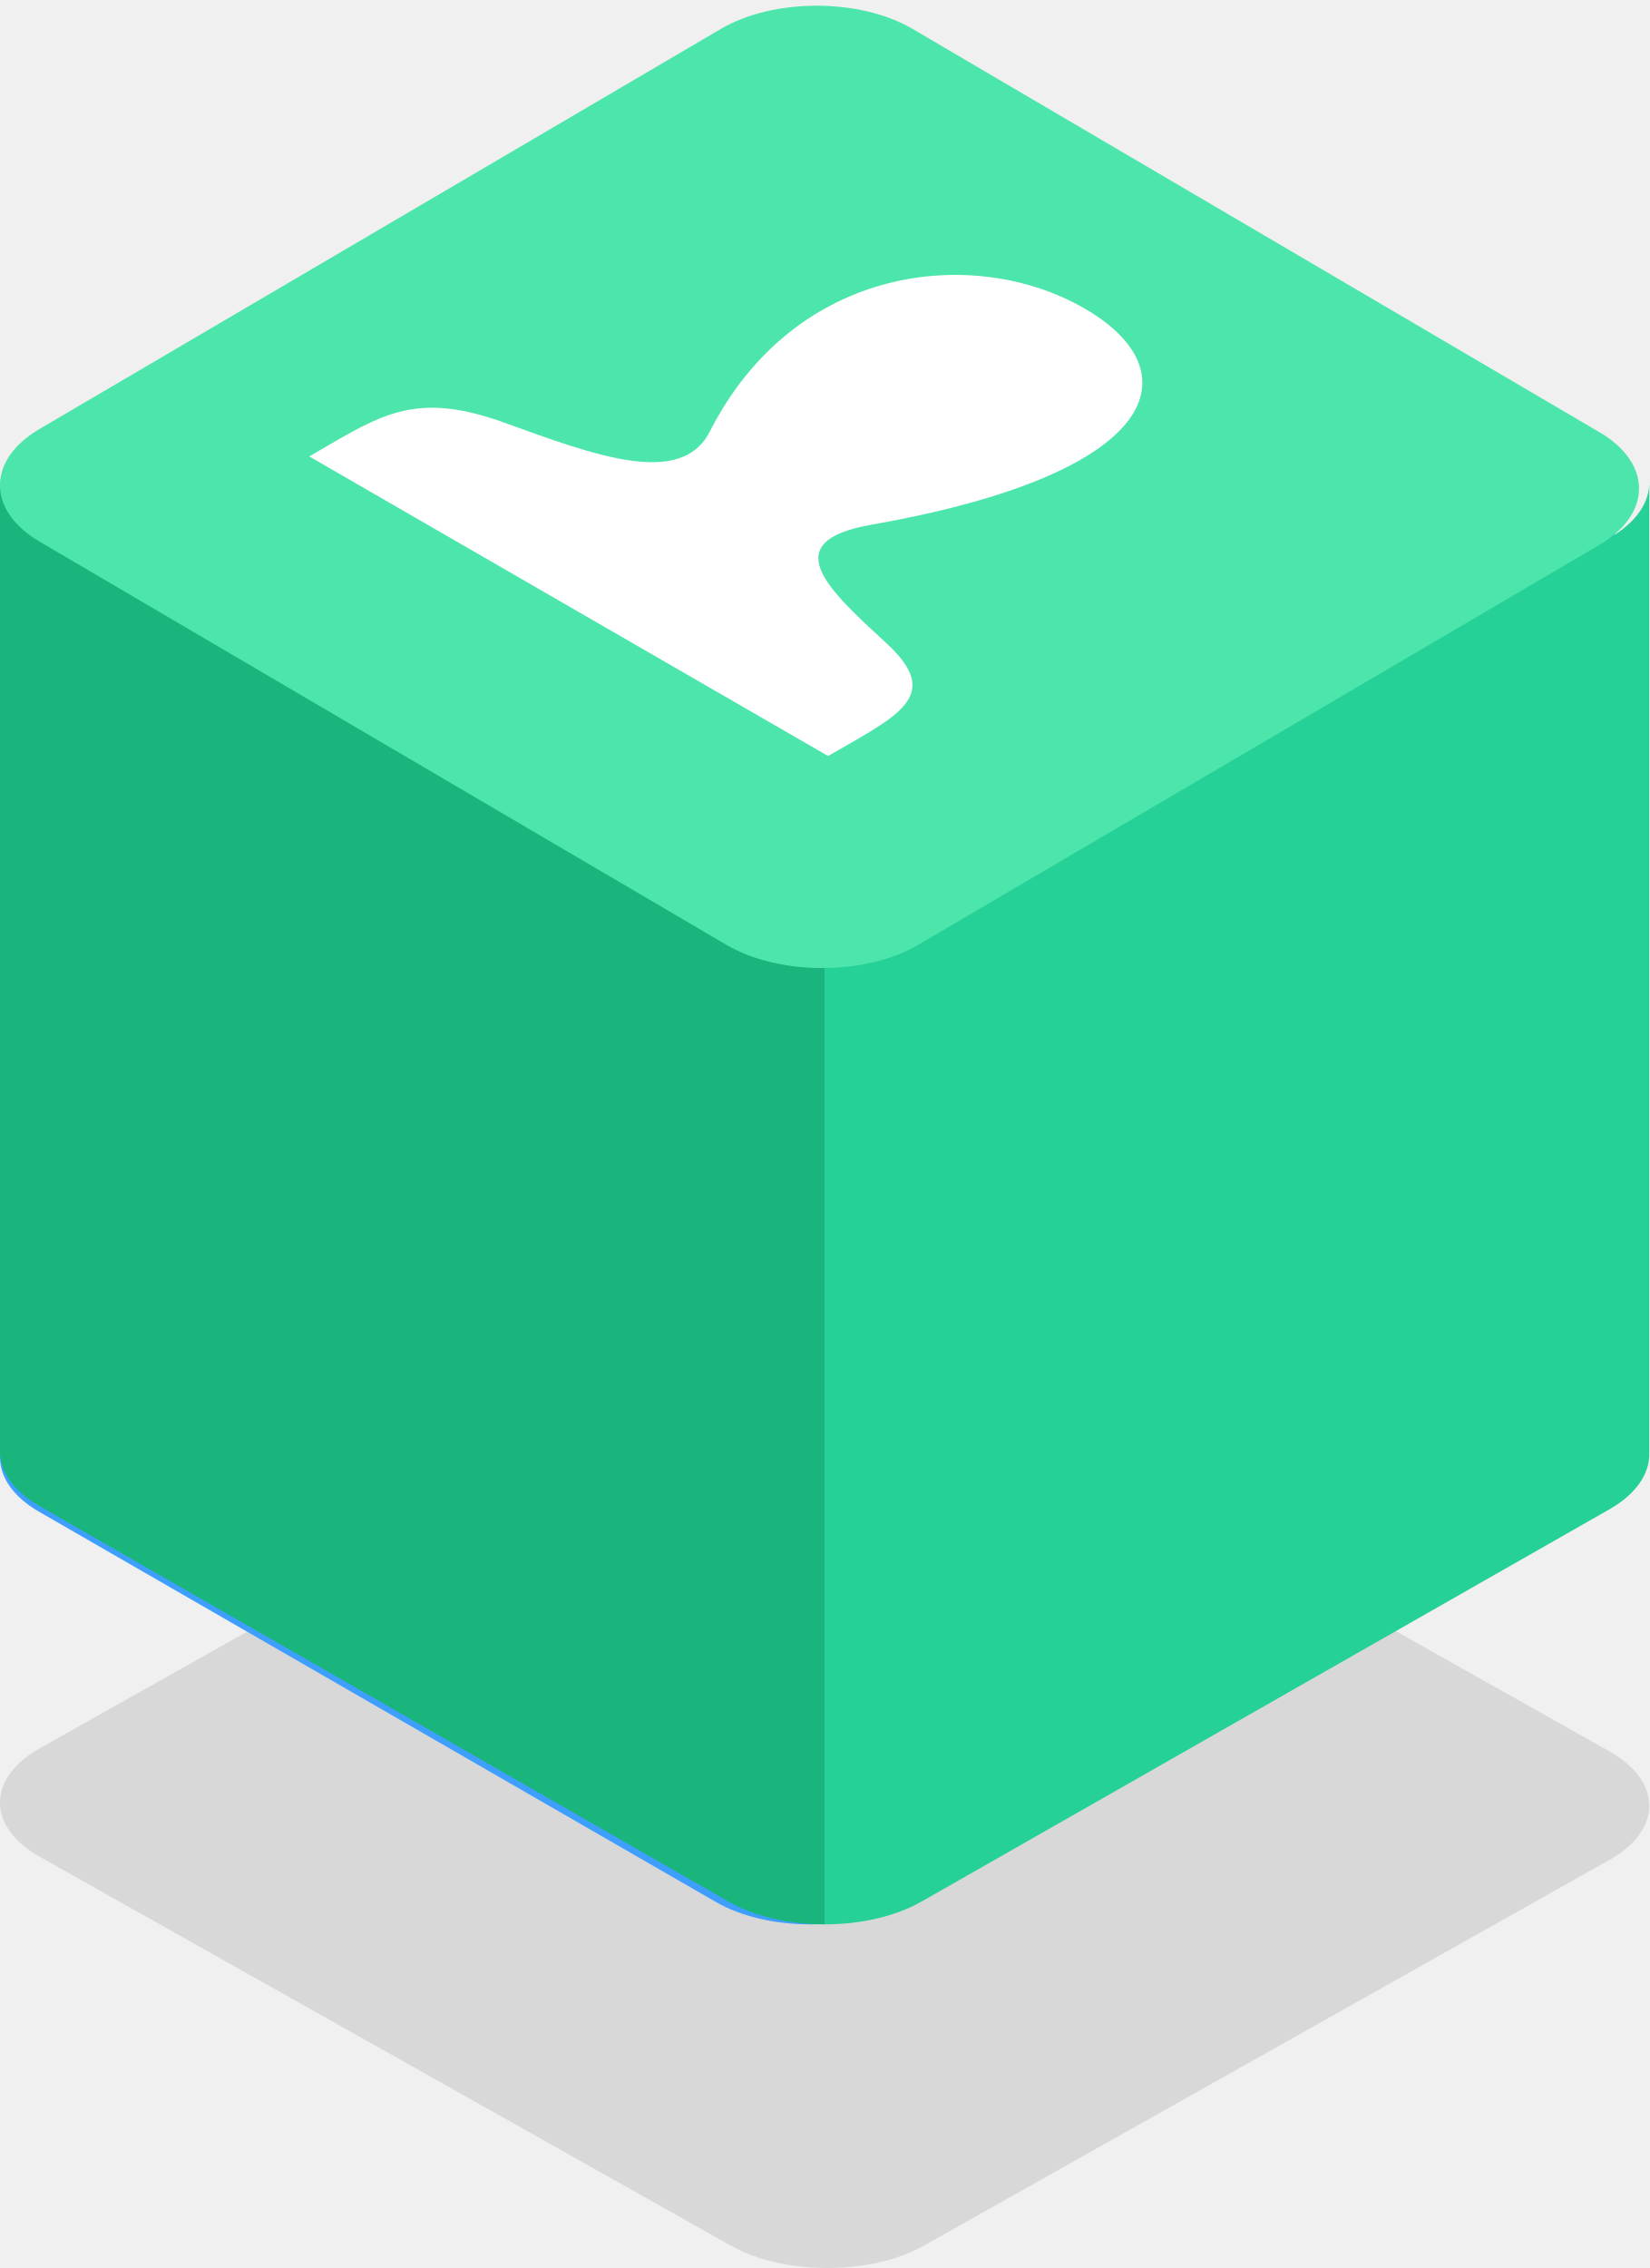
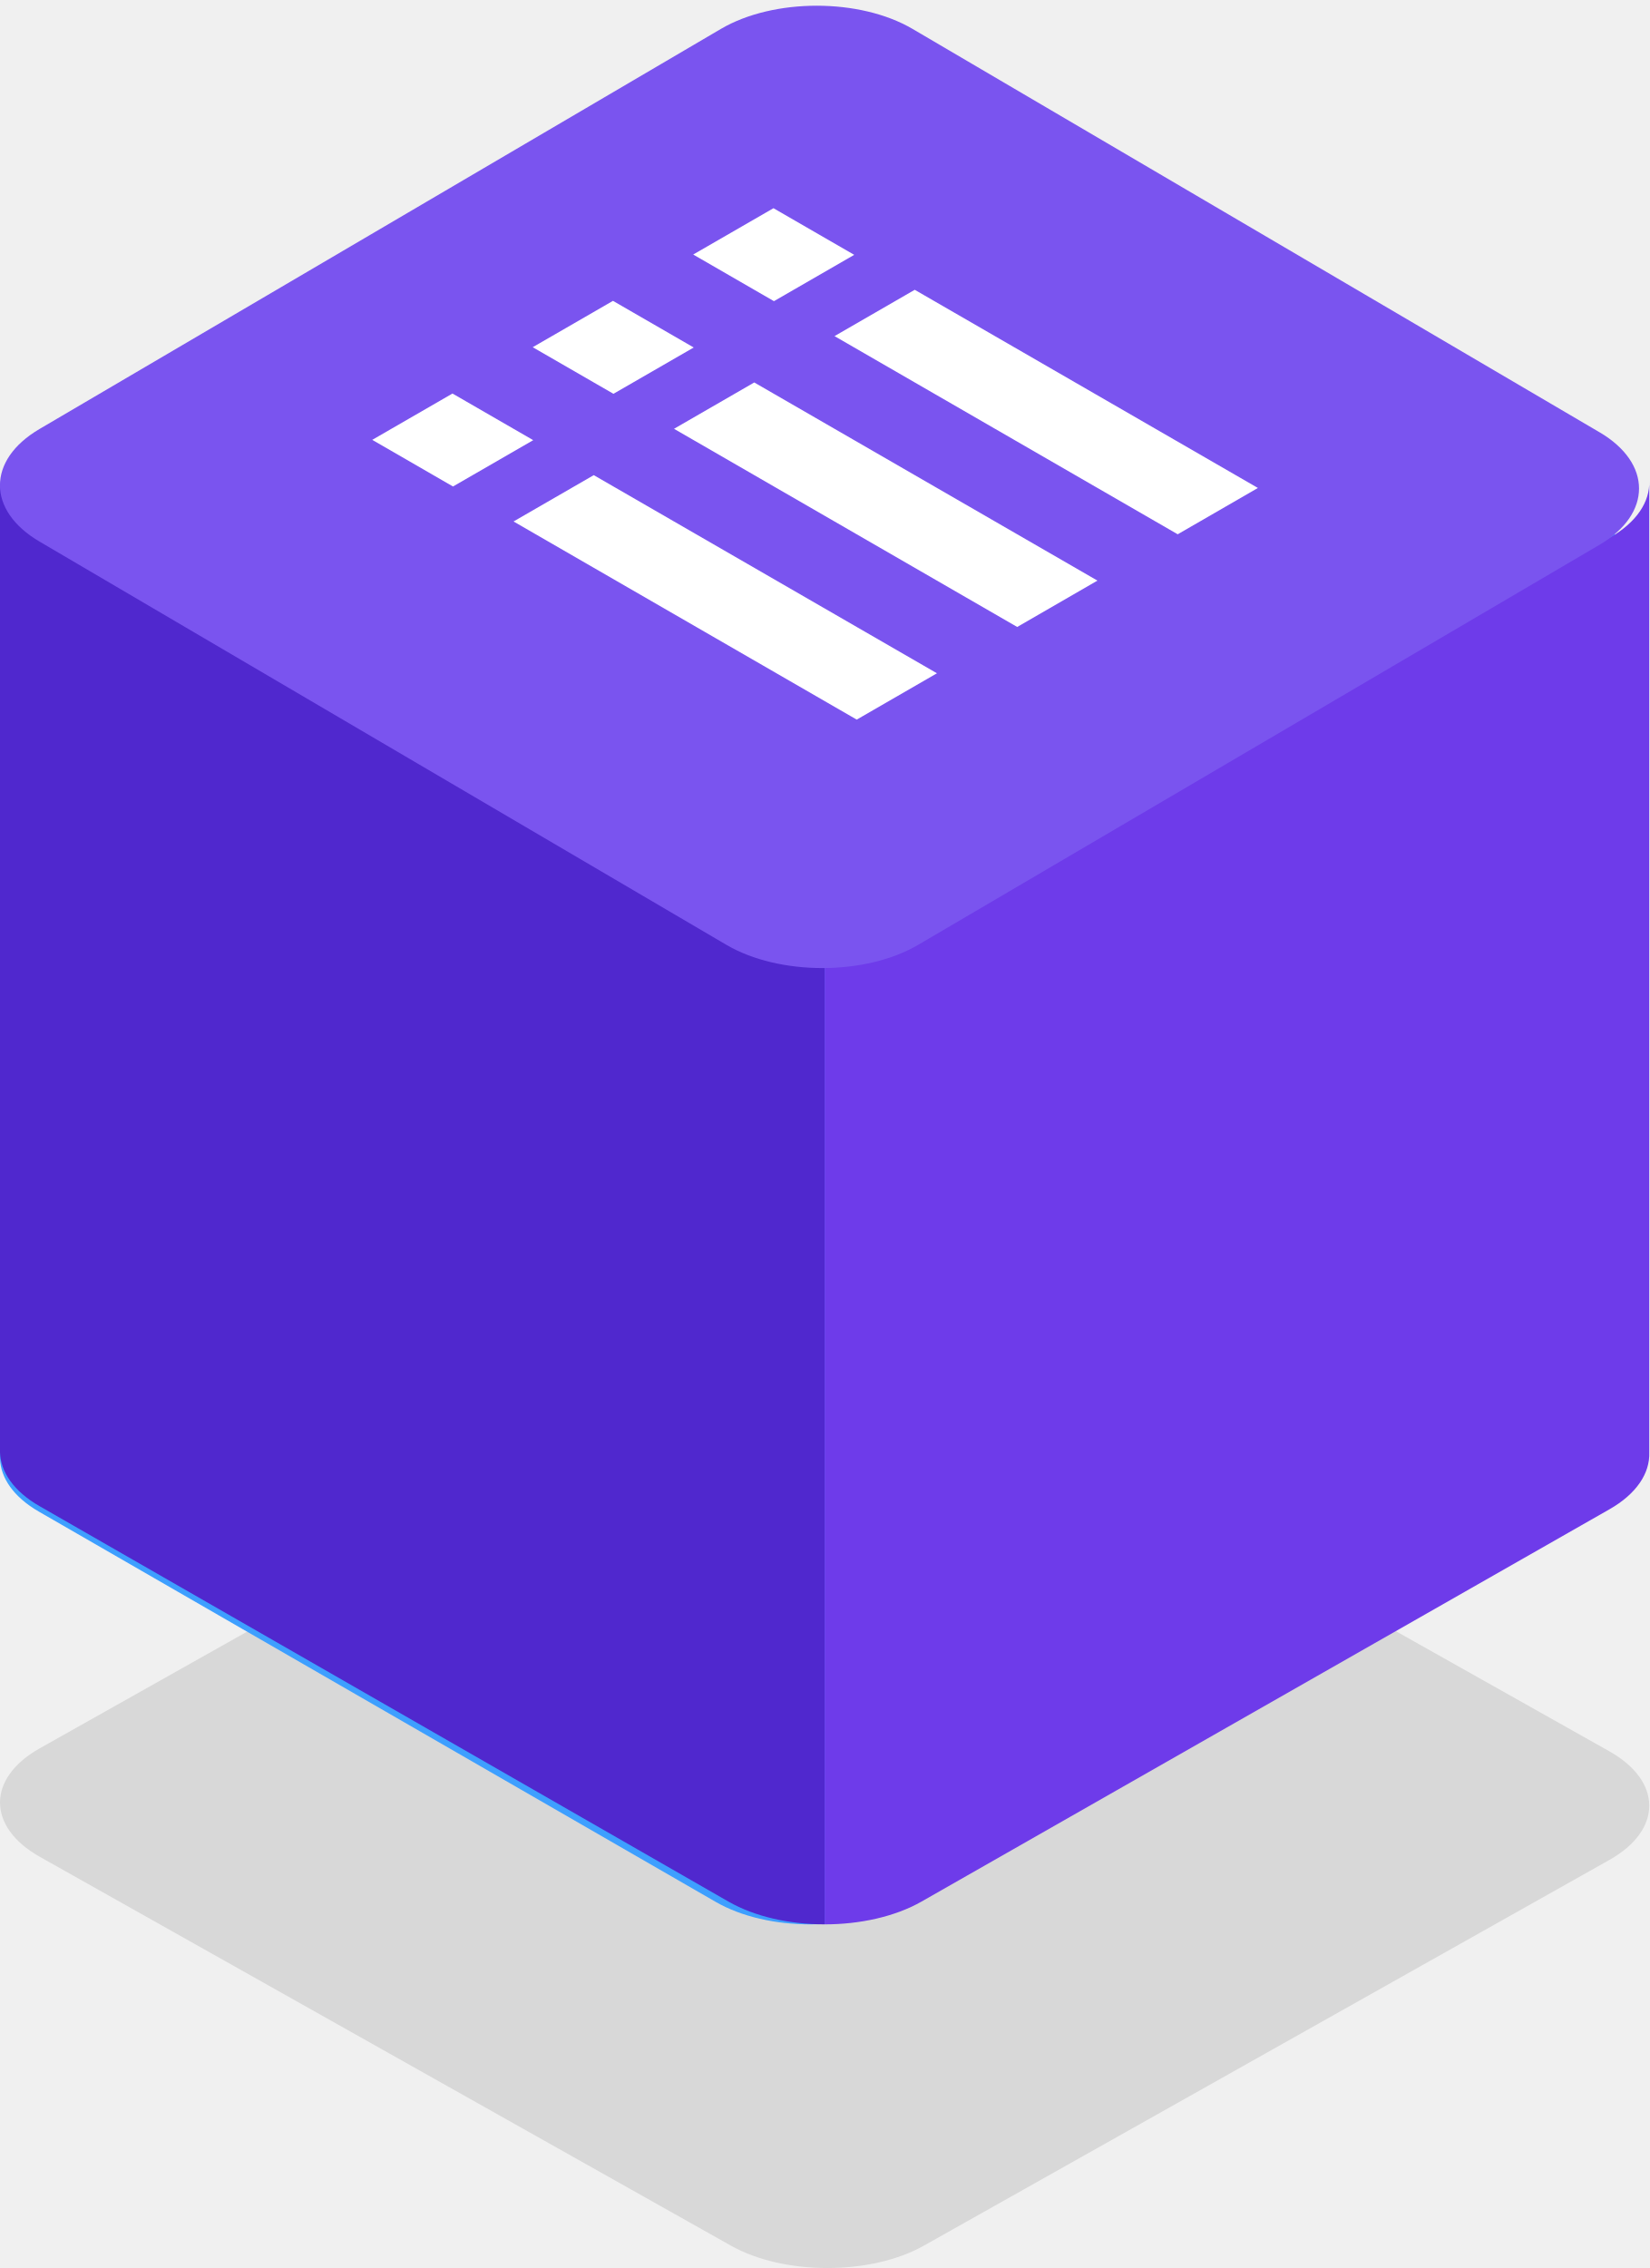
<svg xmlns="http://www.w3.org/2000/svg" width="48" height="66" viewBox="0 0 48 66">
  <g fill="none" fill-rule="evenodd">
    <path fill="#000" fill-opacity=".1" d="M46.842 50.966c1.544.869 1.544 2.29 0 3.158L26.888 65.35c-1.545.868-4.071.868-5.615 0L1.158 54.034c-1.544-.869-1.544-2.29 0-3.158L21.113 39.65c1.544-.868 4.07-.868 5.614 0l20.115 11.315z" />
    <path fill="#3E9FFF" d="M46.732 15.421l.01-.017-.01.017m.123-.213l.002-.005-.002.005m-.285.419c.01-.01.016-.02.025-.03l-.025.03m-45.823.201c-.035-.027-.072-.053-.104-.081.033.028.07.054.104.081m-.295-.267l.054.053-.054-.053m-.135-.165l-.022-.027.022.027m-.14-.218l-.005-.008.005.008m46.016.789c-.019.013-.035.028-.054.042.019-.014.035-.029.054-.042m.221-.184c-.014.014-.026.028-.041.04.015-.012.026-.027.041-.04m-.545-2.771L26.171 1.654c-1.512-.872-3.987-.872-5.499 0L1.132 12.92C.355 13.368-.02 13.96 0 14.55v27.896c.018.56.393 1.117 1.13 1.542L20.83 55.346c.755.436 1.752.654 2.748.654.997 0 1.994-.218 2.75-.654L45.869 44.08c.777-.448 1.151-1.042 1.13-1.632V14.644c.021-.59-.353-1.184-1.13-1.632" />
-     <path fill="#1AB57D" d="M24 27.733c-1.014 0-2.028-.221-2.798-.663L1.151 15.562C.4 15.132.019 14.567 0 14v28.267c.02.568.4 1.132 1.15 1.562l20.052 11.509c.77.441 1.784.662 2.798.662V27.733z" />
-     <path fill="#26D198" d="M24 27.733c1.021 0 2.043-.22 2.818-.663L46.84 15.654C47.637 15.2 48.021 14.598 48 14v28.267c.022.598-.362 1.2-1.158 1.654L26.818 55.338C26.043 55.779 25.02 56 24 56V27.733z" />
-     <path fill="#4CE5AB" d="M46.552 12.578c1.534.9 1.534 2.375 0 3.276l-19.83 11.642c-1.535.9-4.046.9-5.58 0L1.15 15.76c-1.535-.901-1.535-2.375 0-3.276L20.98.842c1.535-.901 4.046-.901 5.58 0l19.991 11.736z" />
-     <path fill="#FFF" d="M25.796 18.715c-1.668-1.536-3.247-2.95-.44-3.445 8.545-1.503 9.342-4.484 6.206-6.295-3.199-1.847-8.423-1.289-10.904 3.583-.837 1.644-3.363.688-5.967-.254-2.379-.86-3.405-.351-5.068.616L9 13.282 24.1 22l.608-.348c1.69-.967 2.583-1.558 1.088-2.937" />
+     <path fill="#5028CE" d="M24 27.733c-1.014 0-2.028-.221-2.798-.663L1.151 15.562C.4 15.132.019 14.567 0 14v28.267c.02.568.4 1.132 1.15 1.562l20.052 11.509c.77.441 1.784.662 2.798.662V27.733z" />
+     <path fill="#6E3BEA" d="M24 27.733c1.021 0 2.043-.22 2.818-.663L46.84 15.654C47.637 15.2 48.021 14.598 48 14v28.267c.022.598-.362 1.2-1.158 1.654L26.818 55.338C26.043 55.779 25.02 56 24 56V27.733z" />
+     <path fill="#7A54EF" d="M46.552 12.578c1.534.9 1.534 2.375 0 3.276l-19.83 11.642c-1.535.9-4.046.9-5.58 0L1.15 15.76c-1.535-.901-1.535-2.375 0-3.276L20.98.842c1.535-.901 4.046-.901 5.58 0l19.991 11.736z" />
+     <path fill="#FFF" d="M14.946 15.175l9.988 5.766 2.335-1.348-9.988-5.766-2.335 1.348zm4.67-2.697l9.989 5.767 2.335-1.349-9.988-5.766-2.335 1.348zm7.007-4.045l-2.335 1.348 9.988 5.767L36.61 14.2l-9.988-5.767zm-1.762-1.017l-2.35-1.357-2.336 1.348 2.35 1.357 2.336-1.348zm-4.671 2.696l-2.35-1.357-2.336 1.349 2.35 1.356 2.336-1.348zm-7.006 4.045l-2.35-1.357 2.335-1.348 2.35 1.357-2.335 1.348z" />
  </g>
</svg>
